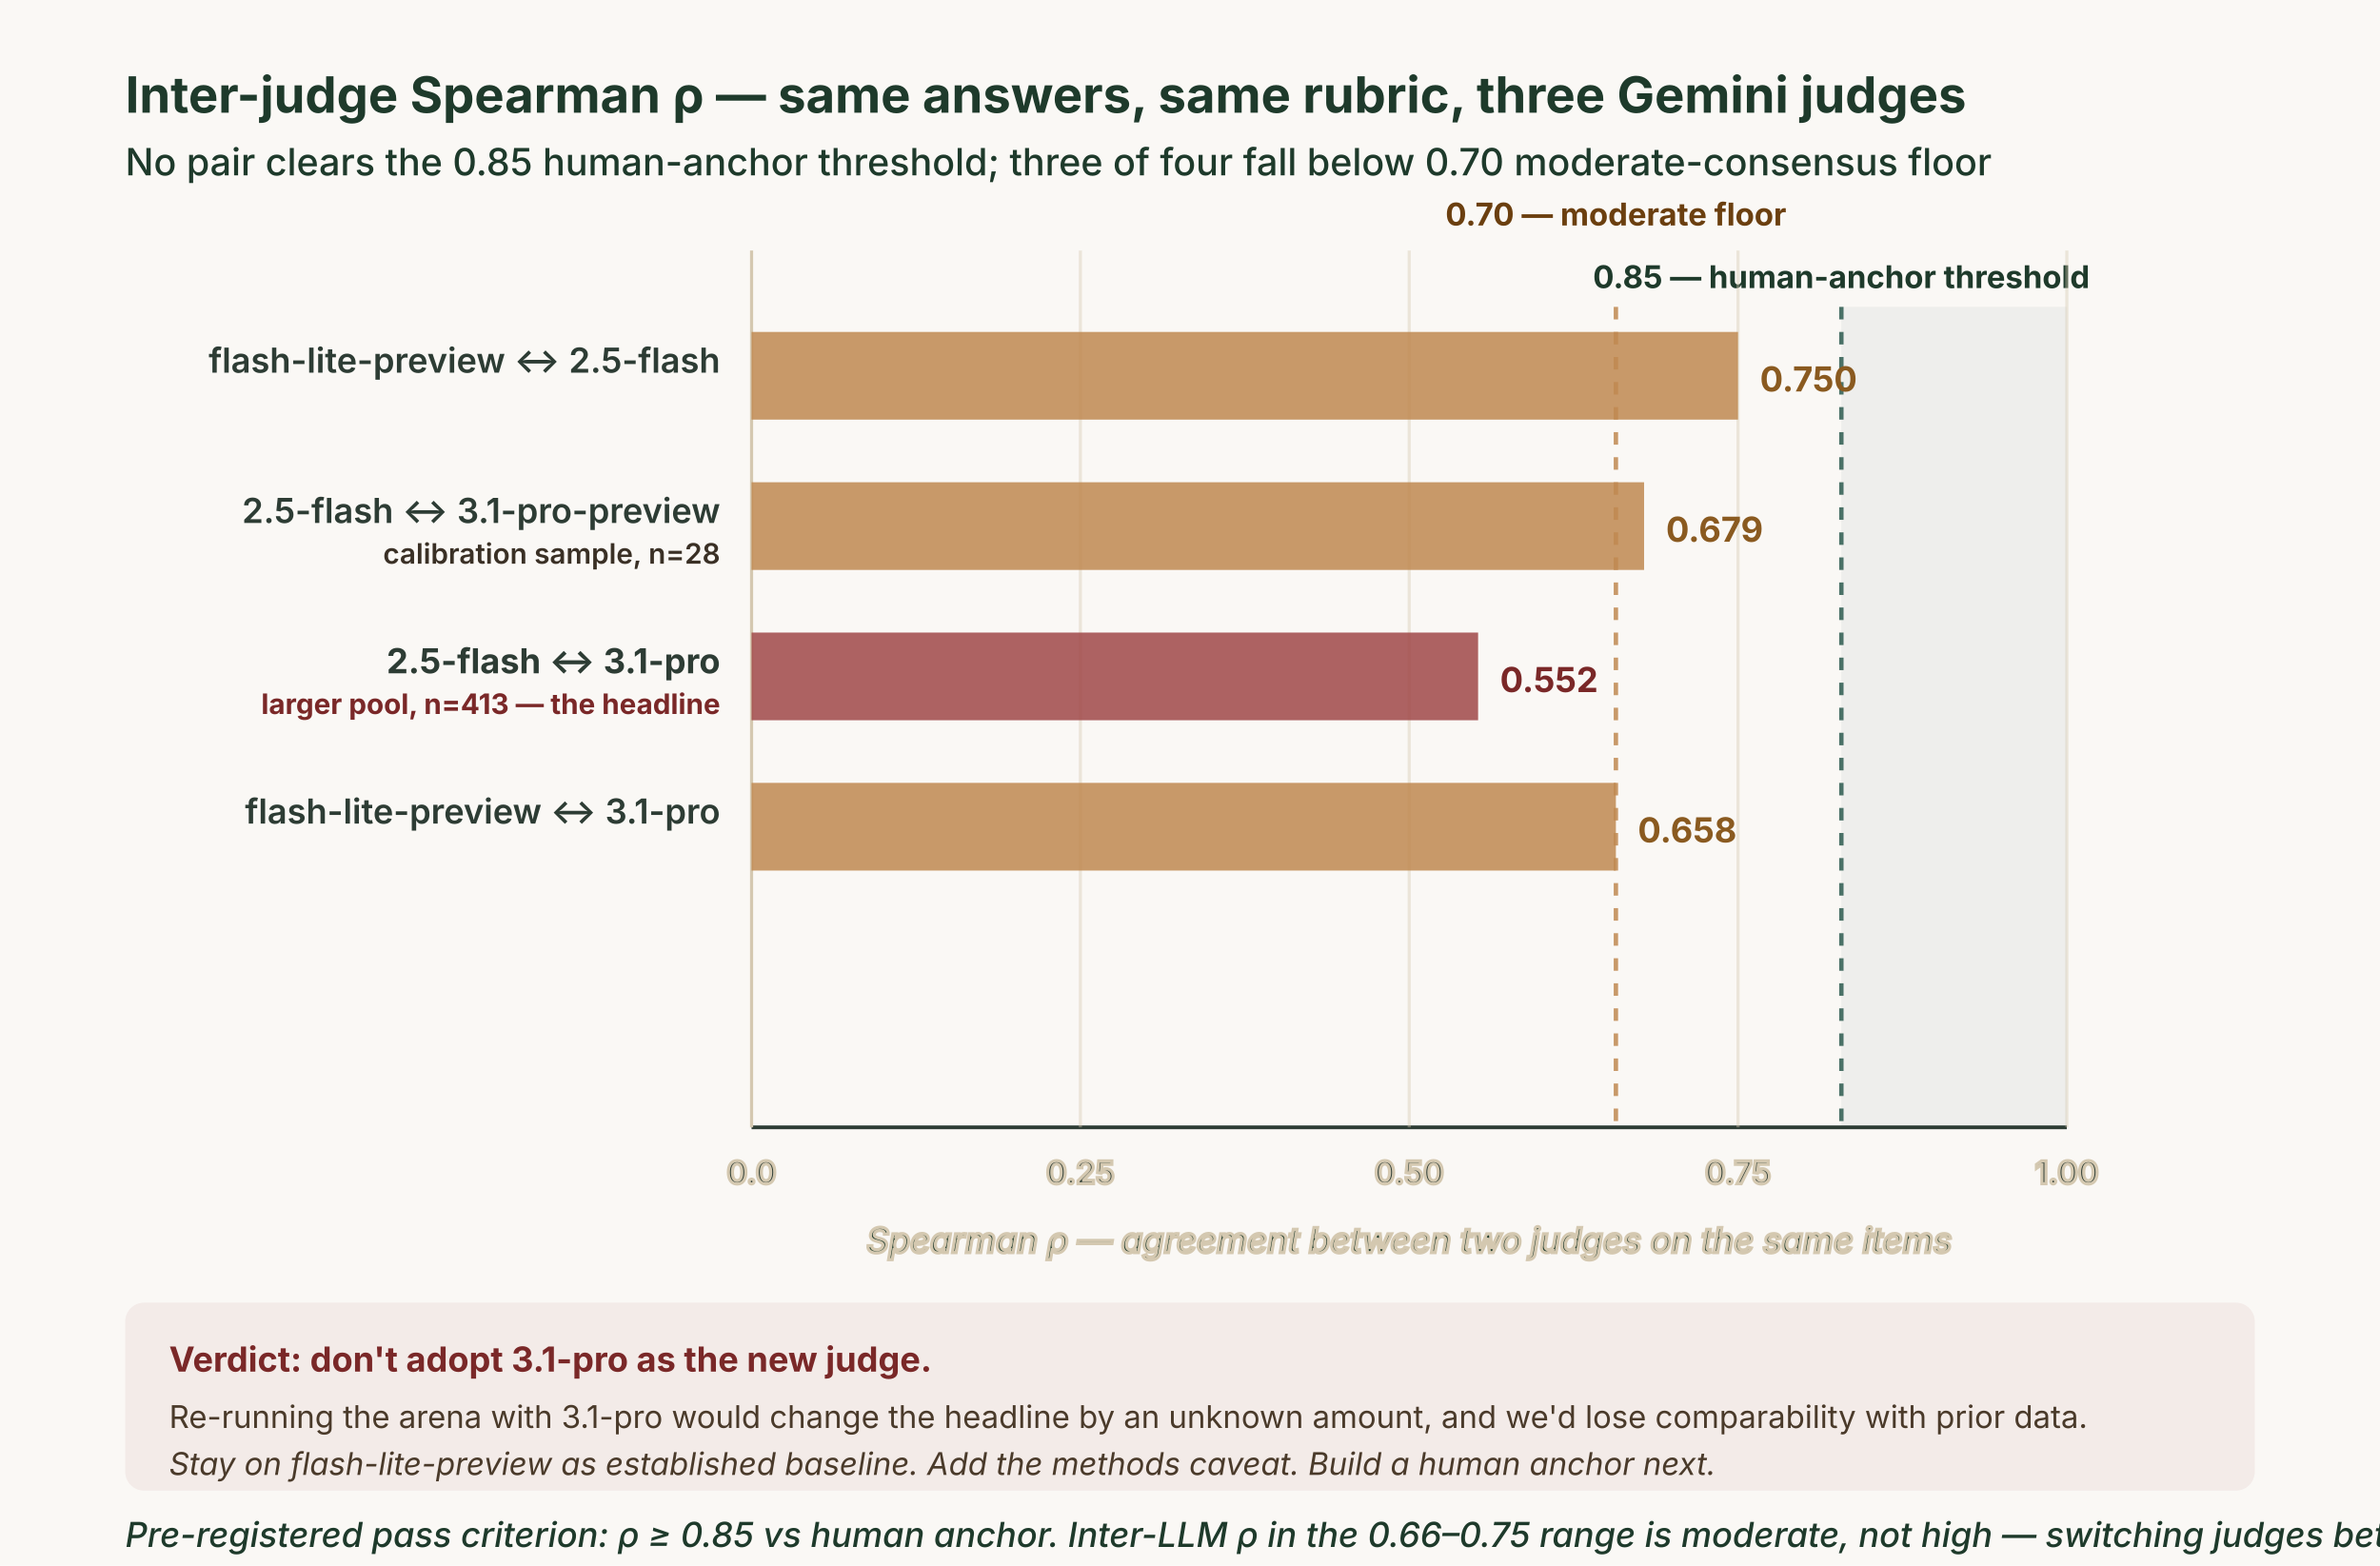
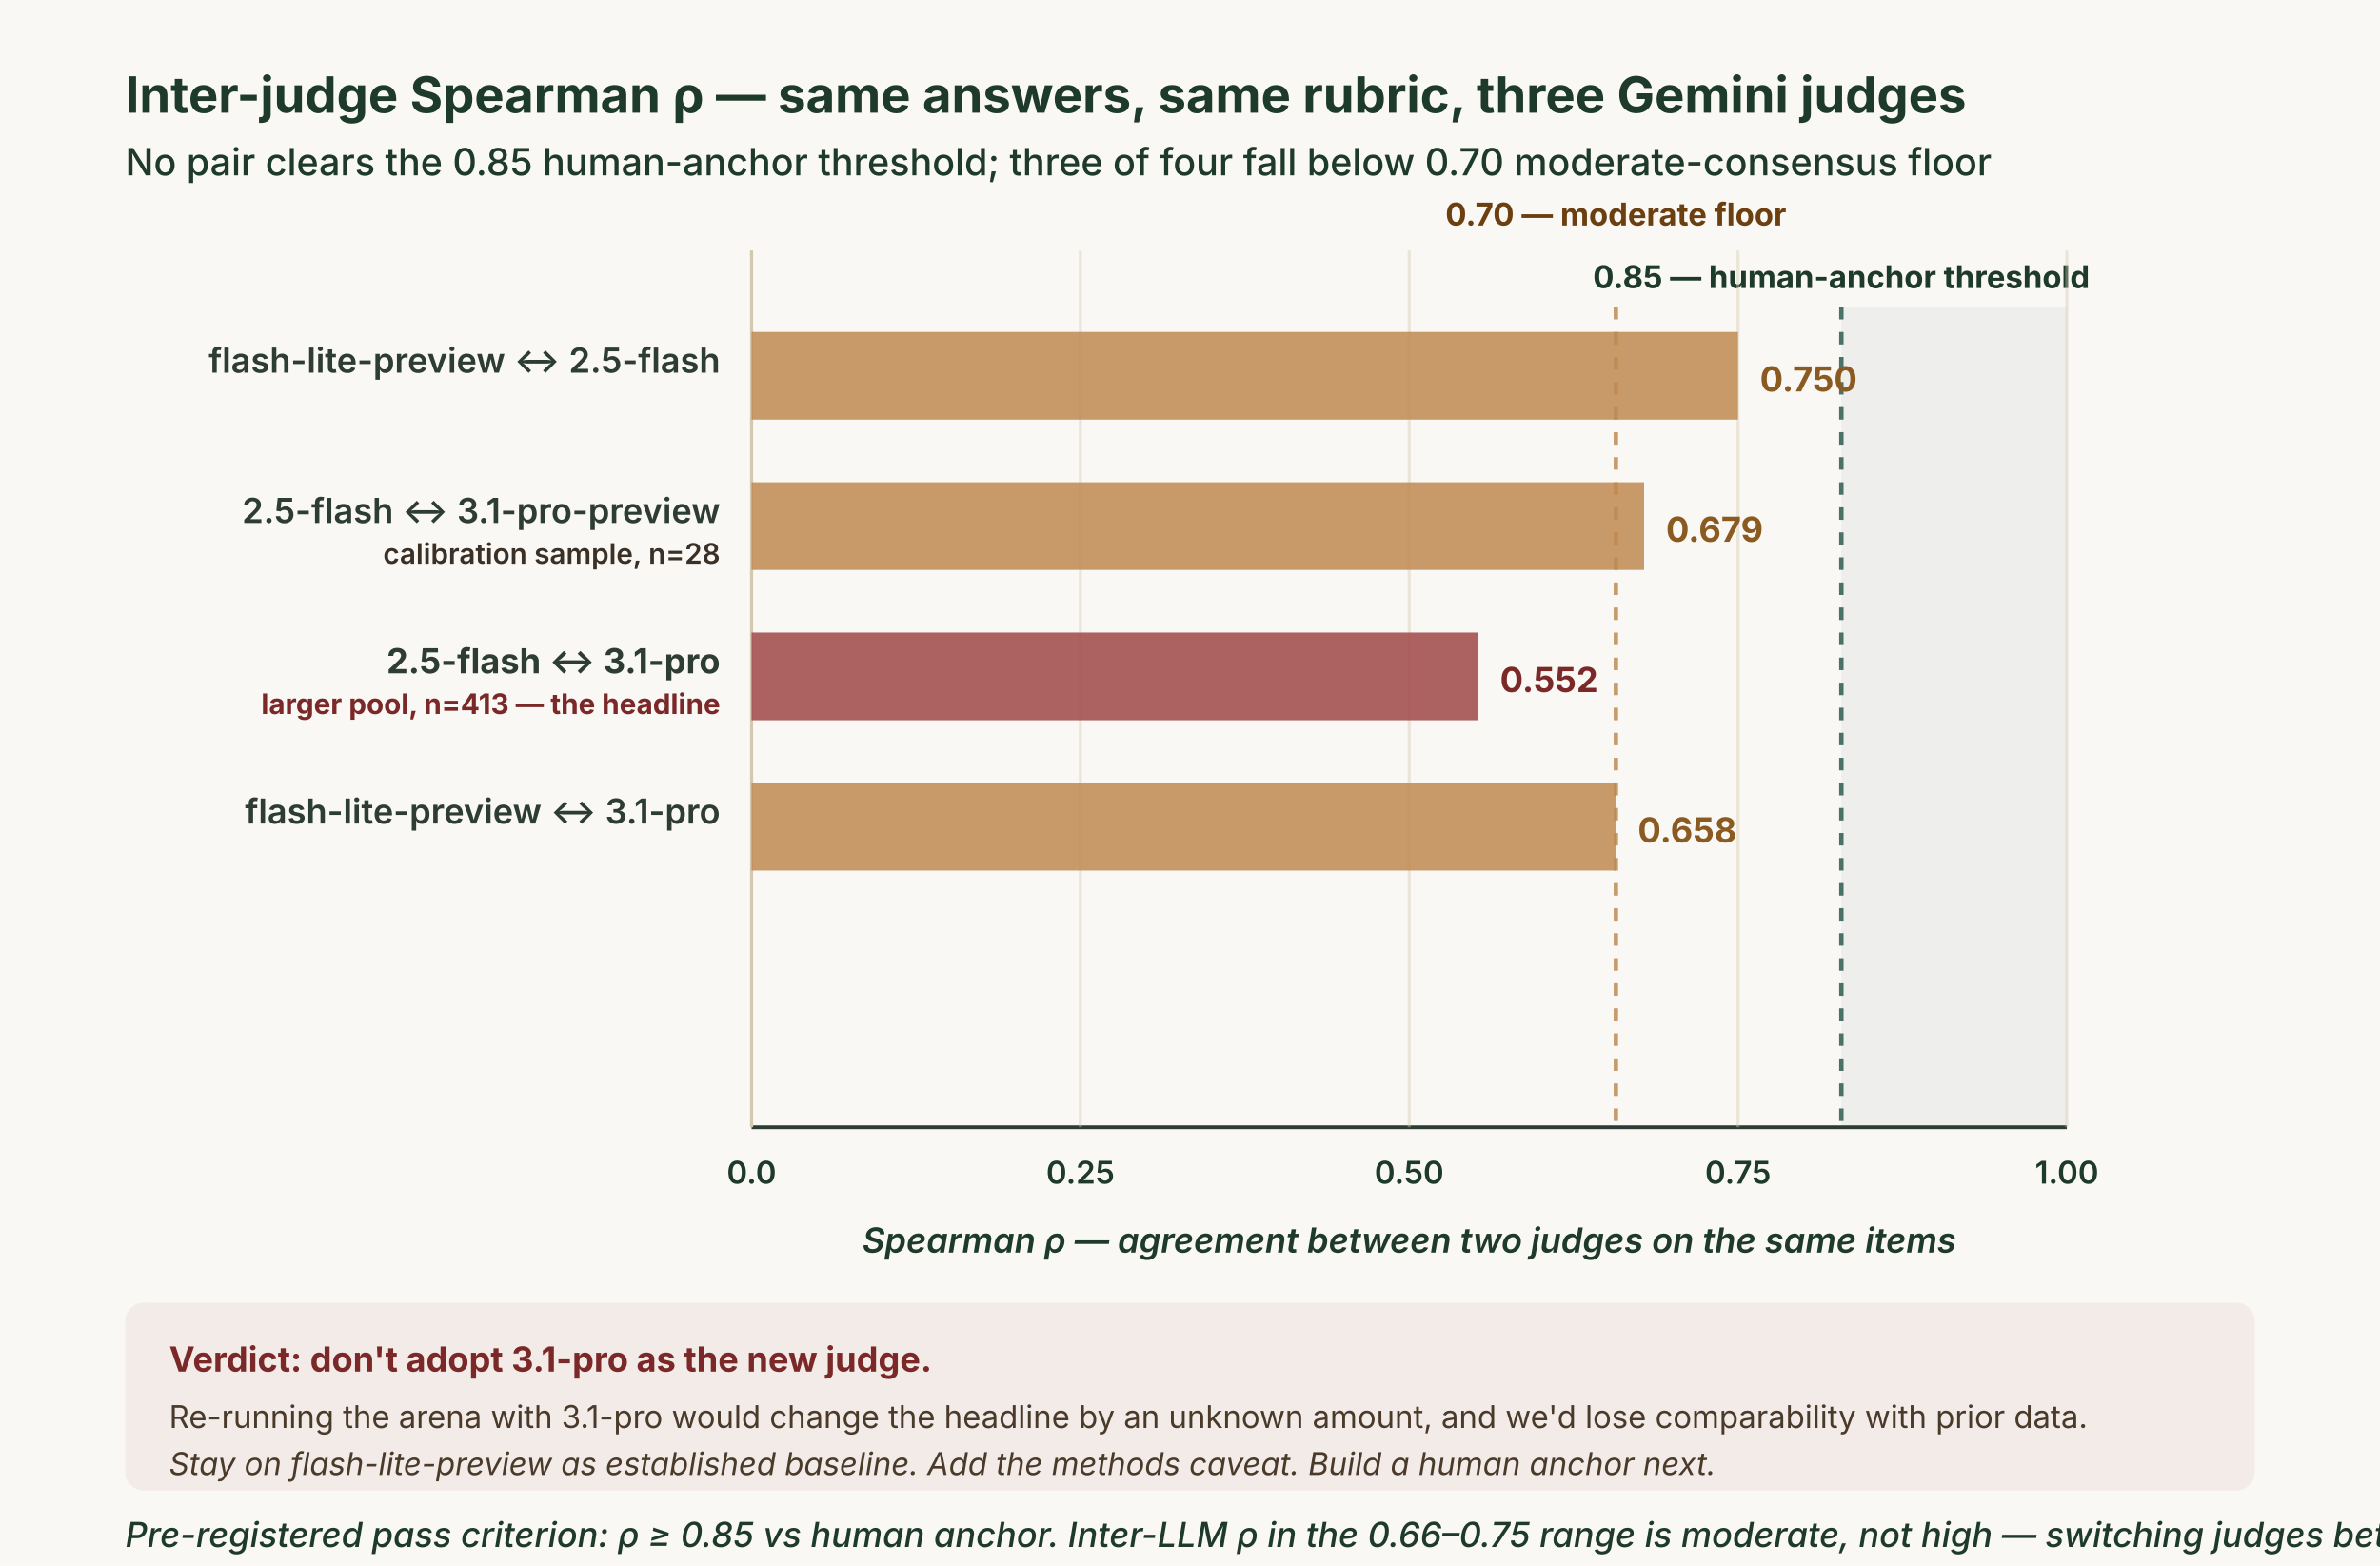
<svg xmlns="http://www.w3.org/2000/svg" viewBox="0 0 760 500" font-family="'DM Sans', -apple-system, sans-serif" role="img" aria-label="Bar chart of pairwise Spearman ρ between three Gemini judges scoring the same answers under the same rubric. gemini-2.5-flash vs gemini-3.1-pro-preview ρ=0.679 (n=28). gemini-2.5-flash vs gemini-3.1-pro on the larger 415-item pool ρ=0.552. flash-lite-preview vs gemini-2.5-flash ρ=0.750. flash-lite-preview vs gemini-3.1-pro-preview ρ=0.658. All four pairs land below the 0.85 threshold we use for human-anchored judge calibration; three of the four also land below the 0.70 moderate-consensus floor, marked with a dashed amber line.">
  <rect width="760" height="500" fill="#faf8f5" />
  <text x="40" y="36" font-size="16" font-weight="700" fill="#1e3a2b">Inter-judge Spearman ρ — same answers, same rubric, three Gemini judges</text>
  <text x="40" y="56" font-size="12" fill="#1e3a2b" font-weight="500">No pair clears the 0.85 human-anchor threshold; three of four fall below 0.70 moderate-consensus floor</text>
  <g>
    <rect x="588" y="98" width="72" height="262" fill="#2d5a4f" opacity="0.06" />
    <line x1="588" y1="98" x2="588" y2="360" stroke="#2d5a4f" stroke-width="1.4" stroke-dasharray="4 4" opacity="0.85" />
    <text x="588" y="92" font-size="10" fill="#1e3a2b" text-anchor="middle" font-weight="700">0.85 — human-anchor threshold</text>
    <line x1="516" y1="98" x2="516" y2="360" stroke="#c08850" stroke-width="1.4" stroke-dasharray="4 4" opacity="0.85" />
    <text x="516" y="72" font-size="10" fill="#6b3f0f" text-anchor="middle" font-weight="700">0.70 — moderate floor</text>
  </g>
-   <g stroke="#d4c8b0" stroke-width="1" font-size="10" fill="#2d3c34">
+   <g stroke="#d4c8b0" stroke-width="1">
    <line x1="240" y1="360" x2="660" y2="360" stroke="#2d3c34" stroke-width="1.2" />
    <line x1="240" y1="80" x2="240" y2="360" />
    <line x1="345" y1="80" x2="345" y2="360" opacity="0.4" />
    <line x1="450" y1="80" x2="450" y2="360" opacity="0.4" />
    <line x1="555" y1="80" x2="555" y2="360" opacity="0.4" />
    <line x1="660" y1="80" x2="660" y2="360" opacity="0.4" />
+   </g>
+   <g font-size="10" fill="#1e3a2b" stroke="none">
    <text x="240" y="378" text-anchor="middle" font-weight="600">0.0</text>
    <text x="345" y="378" text-anchor="middle" font-weight="600">0.25</text>
    <text x="450" y="378" text-anchor="middle" font-weight="600">0.50</text>
    <text x="555" y="378" text-anchor="middle" font-weight="600">0.75</text>
    <text x="660" y="378" text-anchor="middle" font-weight="600">1.00</text>
-     <text x="450" y="400" text-anchor="middle" font-size="11" fill="#1e3a2b" font-style="italic" font-weight="500">Spearman ρ — agreement between two judges on the same items</text>
+     <text x="450" y="400" text-anchor="middle" font-size="11" font-style="italic" font-weight="600">Spearman ρ — agreement between two judges on the same items</text>
  </g>
  <g font-size="11">
    <text x="230" y="119" text-anchor="end" fill="#2d3c34" font-weight="600">flash-lite-preview ↔ 2.5-flash</text>
    <rect x="240" y="106" width="315" height="28" fill="#c08850" opacity="0.85" />
    <text x="562" y="125" fill="#8a5a20" font-weight="700">0.750</text>
    <text x="230" y="167" text-anchor="end" fill="#2d3c34" font-weight="600">2.5-flash ↔ 3.1-pro-preview</text>
    <text x="230" y="180" text-anchor="end" fill="#3a3025" font-size="9" font-weight="600">calibration sample, n=28</text>
    <rect x="240" y="154" width="285" height="28" fill="#c08850" opacity="0.85" />
    <text x="532" y="173" fill="#8a5a20" font-weight="700">0.679</text>
    <text x="230" y="215" text-anchor="end" fill="#2d3c34" font-weight="700">2.5-flash ↔ 3.1-pro</text>
    <text x="230" y="228" text-anchor="end" fill="#7a2828" font-size="9" font-weight="700">larger pool, n=413 — the headline</text>
    <rect x="240" y="202" width="232" height="28" fill="#a04848" opacity="0.85" />
    <text x="479" y="221" fill="#7a2828" font-weight="700">0.552</text>
    <text x="230" y="263" text-anchor="end" fill="#2d3c34" font-weight="600">flash-lite-preview ↔ 3.1-pro</text>
    <rect x="240" y="250" width="276" height="28" fill="#c08850" opacity="0.85" />
    <text x="523" y="269" fill="#8a5a20" font-weight="700">0.658</text>
  </g>
  <g transform="translate(40, 416)">
    <rect x="0" y="0" width="680" height="60" rx="6" fill="#a04848" opacity="0.08" />
    <text x="14" y="22" font-size="11" font-weight="700" fill="#7a2828">Verdict: don't adopt 3.1-pro as the new judge.</text>
    <text x="14" y="40" font-size="10" fill="#4a3a2a">Re-running the arena with 3.1-pro would change the headline by an unknown amount, and we'd lose comparability with prior data.</text>
    <text x="14" y="55" font-size="10" fill="#4a3a2a" font-style="italic">Stay on flash-lite-preview as established baseline. Add the methods caveat. Build a human anchor next.</text>
  </g>
  <text x="40" y="494" font-size="11" fill="#1e3a2b" font-style="italic" font-weight="500">Pre-registered pass criterion: ρ ≥ 0.85 vs human anchor. Inter-LLM ρ in the 0.66–0.75 range is moderate, not high — switching judges between arena runs is methodologically invalid.</text>
</svg>
